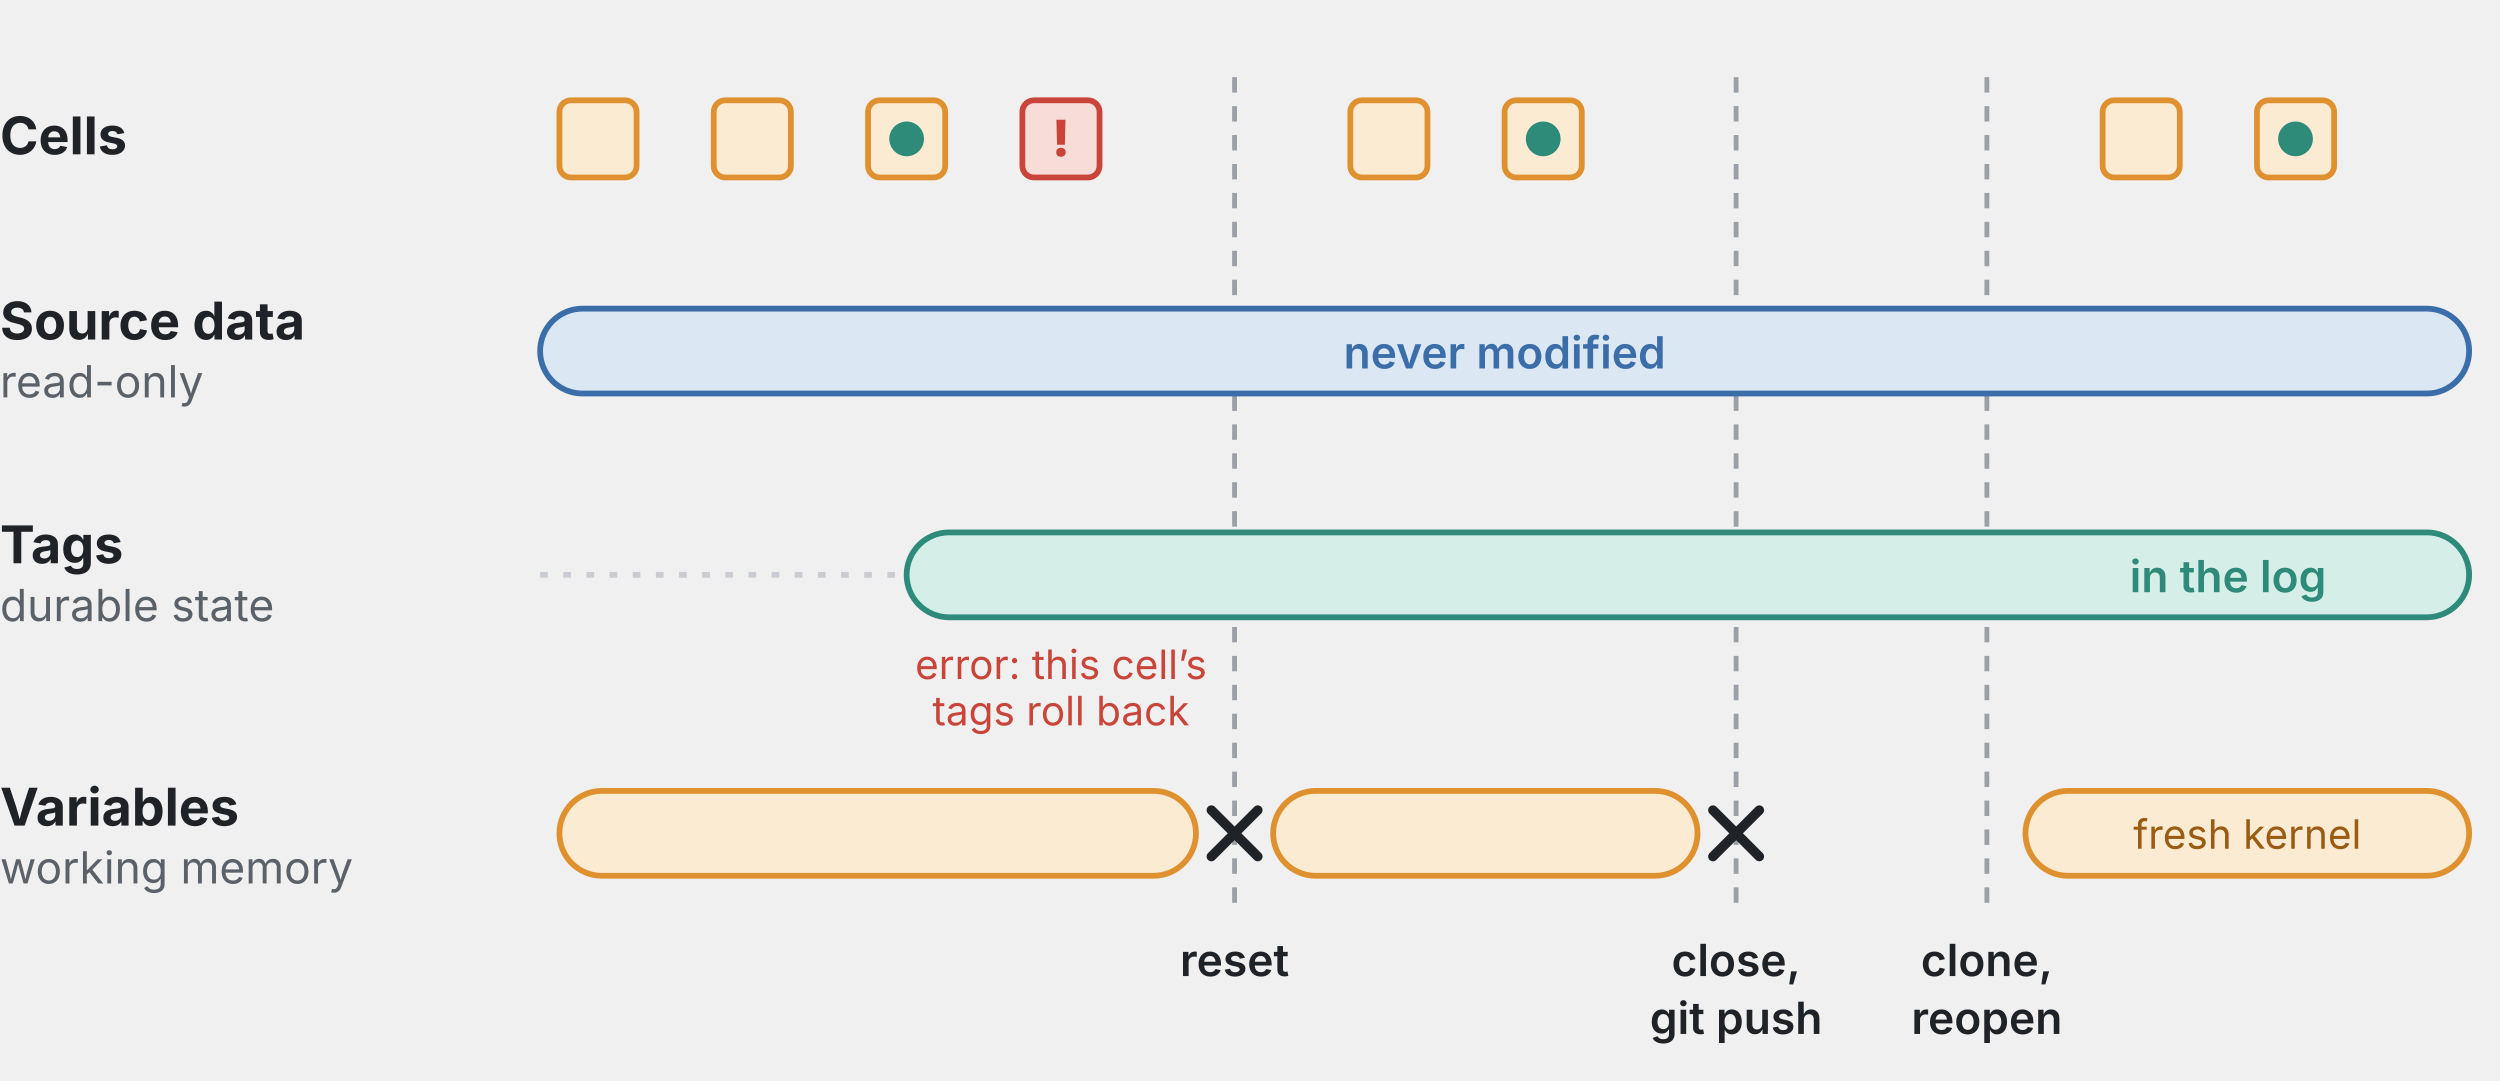
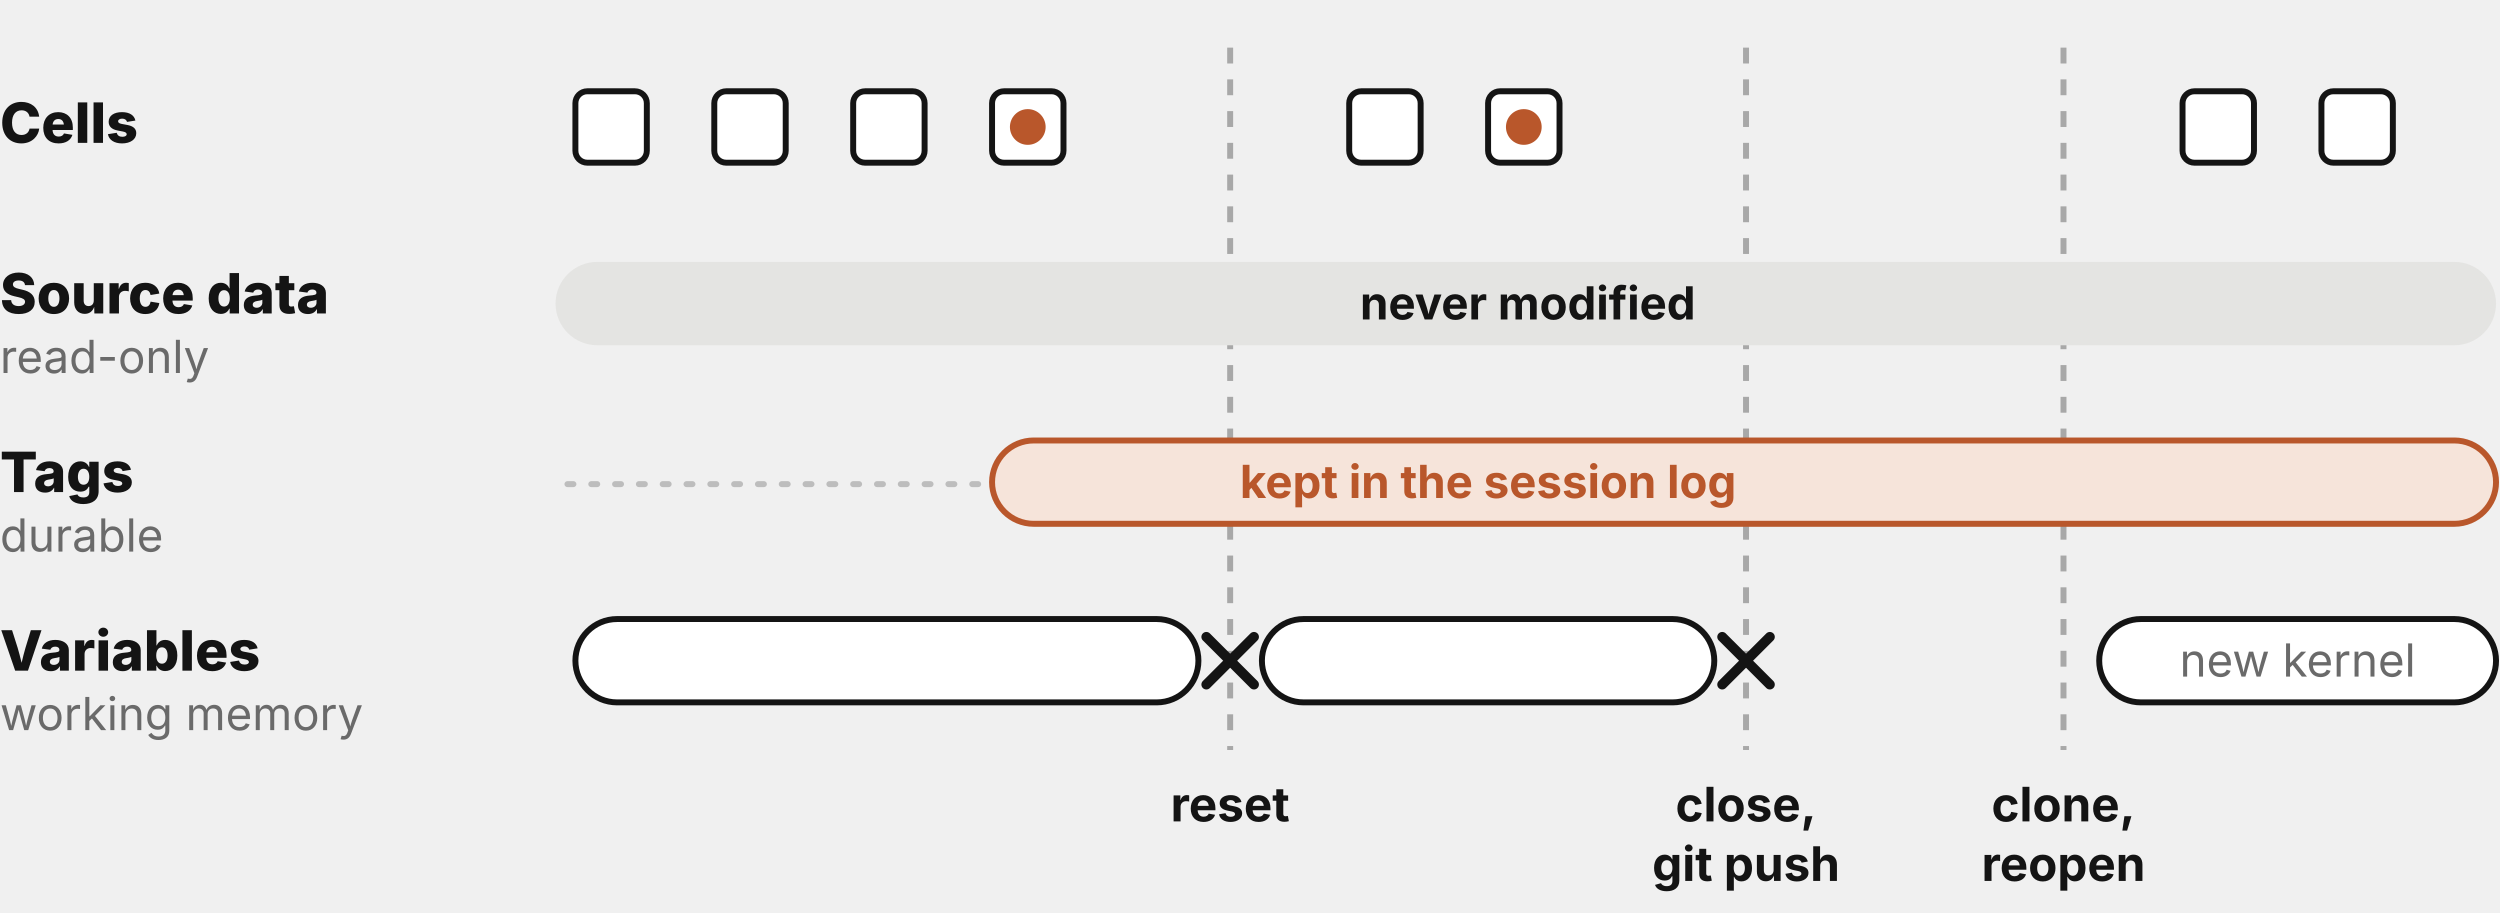
- <svg xmlns="http://www.w3.org/2000/svg" viewBox="0 0 1296 560" width="1296" height="560">
+ <svg xmlns="http://www.w3.org/2000/svg" viewBox="0 0 1260 460" width="1260" height="460">
  <style>
-     text { font-family: Inter, sans-serif; fill: #1F2328; }
-     .l { font-size: 27px; font-weight: 700; }
-     .s { font-size: 23px; fill: #5B6168; }
-     .e { font-size: 23px; font-weight: 600; text-anchor: middle; }
-     .ev { stroke: #9AA0A6; stroke-width: 2.5; stroke-dasharray: 8 7; }
-     .x { stroke: #1F2328; stroke-width: 5; stroke-linecap: round; }
+     text { font-family: Inter, sans-serif; fill: #141414; font-variant-ligatures: none; }
+     .l { font-size: 28px; font-weight: 800; }
+     .s { font-size: 23px; fill: #6A6A6A; }
+     .e { font-size: 24px; font-weight: 700; text-anchor: middle; }
+     .ev { stroke: #A8A8A8; stroke-width: 3; stroke-dasharray: 8 8; }
+     .x { stroke: #141414; stroke-width: 5; stroke-linecap: round; }
+     .cell { fill: #fff; stroke: #141414; stroke-width: 3; }
+     .bar { font-size: 23px; font-weight: 700; text-anchor: middle; }
  </style>
-   <line class="ev" x1="640" y1="40" x2="640" y2="470" />
-   <line class="ev" x1="900" y1="40" x2="900" y2="470" />
-   <line class="ev" x1="1030" y1="40" x2="1030" y2="470" />
-   <text class="e" x="640" y="506">reset</text>
-   <text class="e" x="900" y="506">close,</text>
-   <text class="e" x="900" y="536">git push</text>
-   <text class="e" x="1030" y="506">clone,</text>
-   <text class="e" x="1030" y="536">reopen</text>
-   <text class="l" x="0" y="80">Cells</text>
-   <g>
-     <rect x="290" y="52" width="40" height="40" rx="6" fill="#FCEBD3" stroke="#E0912F" stroke-width="3" />
-     <rect x="370" y="52" width="40" height="40" rx="6" fill="#FCEBD3" stroke="#E0912F" stroke-width="3" />
-     <rect x="450" y="52" width="40" height="40" rx="6" fill="#FCEBD3" stroke="#E0912F" stroke-width="3" />
-     <circle cx="470" cy="72" r="9" fill="#2E8B7A" />
-     <rect x="530" y="52" width="40" height="40" rx="6" fill="#F8DCD8" stroke="#C9453A" stroke-width="3" />
-     <text x="550" y="81" text-anchor="middle" style="font-size:26px;font-weight:800;fill:#C9453A">!</text>
-     <rect x="700" y="52" width="40" height="40" rx="6" fill="#FCEBD3" stroke="#E0912F" stroke-width="3" />
-     <rect x="780" y="52" width="40" height="40" rx="6" fill="#FCEBD3" stroke="#E0912F" stroke-width="3" />
-     <circle cx="800" cy="72" r="9" fill="#2E8B7A" />
-     <rect x="1090" y="52" width="40" height="40" rx="6" fill="#FCEBD3" stroke="#E0912F" stroke-width="3" />
-     <rect x="1170" y="52" width="40" height="40" rx="6" fill="#FCEBD3" stroke="#E0912F" stroke-width="3" />
-     <circle cx="1190" cy="72" r="9" fill="#2E8B7A" />
-   </g>
-   <text class="l" x="0" y="176">Source data</text>
-   <text class="s" x="0" y="206">read-only</text>
-   <rect x="280" y="160" width="1000" height="44" rx="22" fill="#DCE7F4" stroke="#3B6EA8" stroke-width="3" />
-   <text x="780" y="191" text-anchor="middle" style="font-size:23px;font-weight:600;fill:#3B6EA8">never modified</text>
-   <text class="l" x="0" y="292">Tags</text>
-   <text class="s" x="0" y="322">durable state</text>
-   <line x1="280" y1="298" x2="470" y2="298" stroke="#C9CDD2" stroke-width="3" stroke-dasharray="4 8" />
-   <rect x="470" y="276" width="810" height="44" rx="22" fill="#D5EEE8" stroke="#2E8B7A" stroke-width="3" />
-   <text x="1155" y="307" text-anchor="middle" style="font-size:23px;font-weight:600;fill:#2E8B7A">in the log</text>
-   <text x="550" y="352" text-anchor="middle" style="font-size:21px;fill:#C9453A">error: this cell’s</text>
-   <text x="550" y="376" text-anchor="middle" style="font-size:21px;fill:#C9453A">tags roll back</text>
-   <text class="l" x="0" y="428">Variables</text>
-   <text class="s" x="0" y="458">working memory</text>
-   <rect x="290" y="410" width="330" height="44" rx="22" fill="#FCEBD3" stroke="#E0912F" stroke-width="3" />
-   <rect x="660" y="410" width="220" height="44" rx="22" fill="#FCEBD3" stroke="#E0912F" stroke-width="3" />
-   <rect x="1050" y="410" width="230" height="44" rx="22" fill="#FCEBD3" stroke="#E0912F" stroke-width="3" />
-   <line class="x" x1="628" y1="420" x2="652" y2="444" />
-   <line class="x" x1="652" y1="420" x2="628" y2="444" />
-   <line class="x" x1="888" y1="420" x2="912" y2="444" />
-   <line class="x" x1="912" y1="420" x2="888" y2="444" />
-   <text x="1165" y="440" text-anchor="middle" style="font-size:21px;fill:#9A5B12">fresh kernel</text>
+   <line class="ev" x1="620" y1="24" x2="620" y2="378" />
+   <line class="ev" x1="880" y1="24" x2="880" y2="378" />
+   <line class="ev" x1="1040" y1="24" x2="1040" y2="378" />
+   <text class="e" x="620" y="414">reset</text>
+   <text class="e" x="880" y="414">close,</text>
+   <text class="e" x="880" y="444">git push</text>
+   <text class="e" x="1040" y="414">clone,</text>
+   <text class="e" x="1040" y="444">reopen</text>
+   <text class="l" x="0" y="72">Cells</text>
+   <rect class="cell" x="290" y="46" width="36" height="36" rx="6" />
+   <rect class="cell" x="360" y="46" width="36" height="36" rx="6" />
+   <rect class="cell" x="430" y="46" width="36" height="36" rx="6" />
+   <rect class="cell" x="500" y="46" width="36" height="36" rx="6" />
+   <circle cx="518" cy="64" r="9" fill="#B9572B" />
+   <rect class="cell" x="680" y="46" width="36" height="36" rx="6" />
+   <rect class="cell" x="750" y="46" width="36" height="36" rx="6" />
+   <circle cx="768" cy="64" r="9" fill="#B9572B" />
+   <rect class="cell" x="1100" y="46" width="36" height="36" rx="6" />
+   <rect class="cell" x="1170" y="46" width="36" height="36" rx="6" />
+   <text class="l" x="0" y="158">Source data</text>
+   <text class="s" x="0" y="188">read-only</text>
+   <rect x="280" y="132" width="978" height="42" rx="21" fill="#E4E4E2" />
+   <text class="bar" x="770" y="161">never modified</text>
+   <text class="l" x="0" y="248">Tags</text>
+   <text class="s" x="0" y="278">durable</text>
+   <line x1="286" y1="244" x2="500" y2="244" stroke="#BDBDBD" stroke-width="3" stroke-dasharray="3 9" stroke-linecap="round" />
+   <rect x="500" y="222" width="758" height="42" rx="21" fill="#F6E4DA" stroke="#B9572B" stroke-width="3" />
+   <text class="bar" x="750" y="251" style="fill:#B9572B">kept in the session log</text>
+   <text class="l" x="0" y="338">Variables</text>
+   <text class="s" x="0" y="368">working memory</text>
+   <rect x="290" y="312" width="314" height="42" rx="21" fill="#fff" stroke="#141414" stroke-width="3" />
+   <rect x="636" y="312" width="228" height="42" rx="21" fill="#fff" stroke="#141414" stroke-width="3" />
+   <rect x="1058" y="312" width="200" height="42" rx="21" fill="#fff" stroke="#141414" stroke-width="3" />
+   <text class="s" x="1158" y="341" text-anchor="middle">new kernel</text>
+   <line class="x" x1="608" y1="321" x2="632" y2="345" />
+   <line class="x" x1="632" y1="321" x2="608" y2="345" />
+   <line class="x" x1="868" y1="321" x2="892" y2="345" />
+   <line class="x" x1="892" y1="321" x2="868" y2="345" />
</svg>
